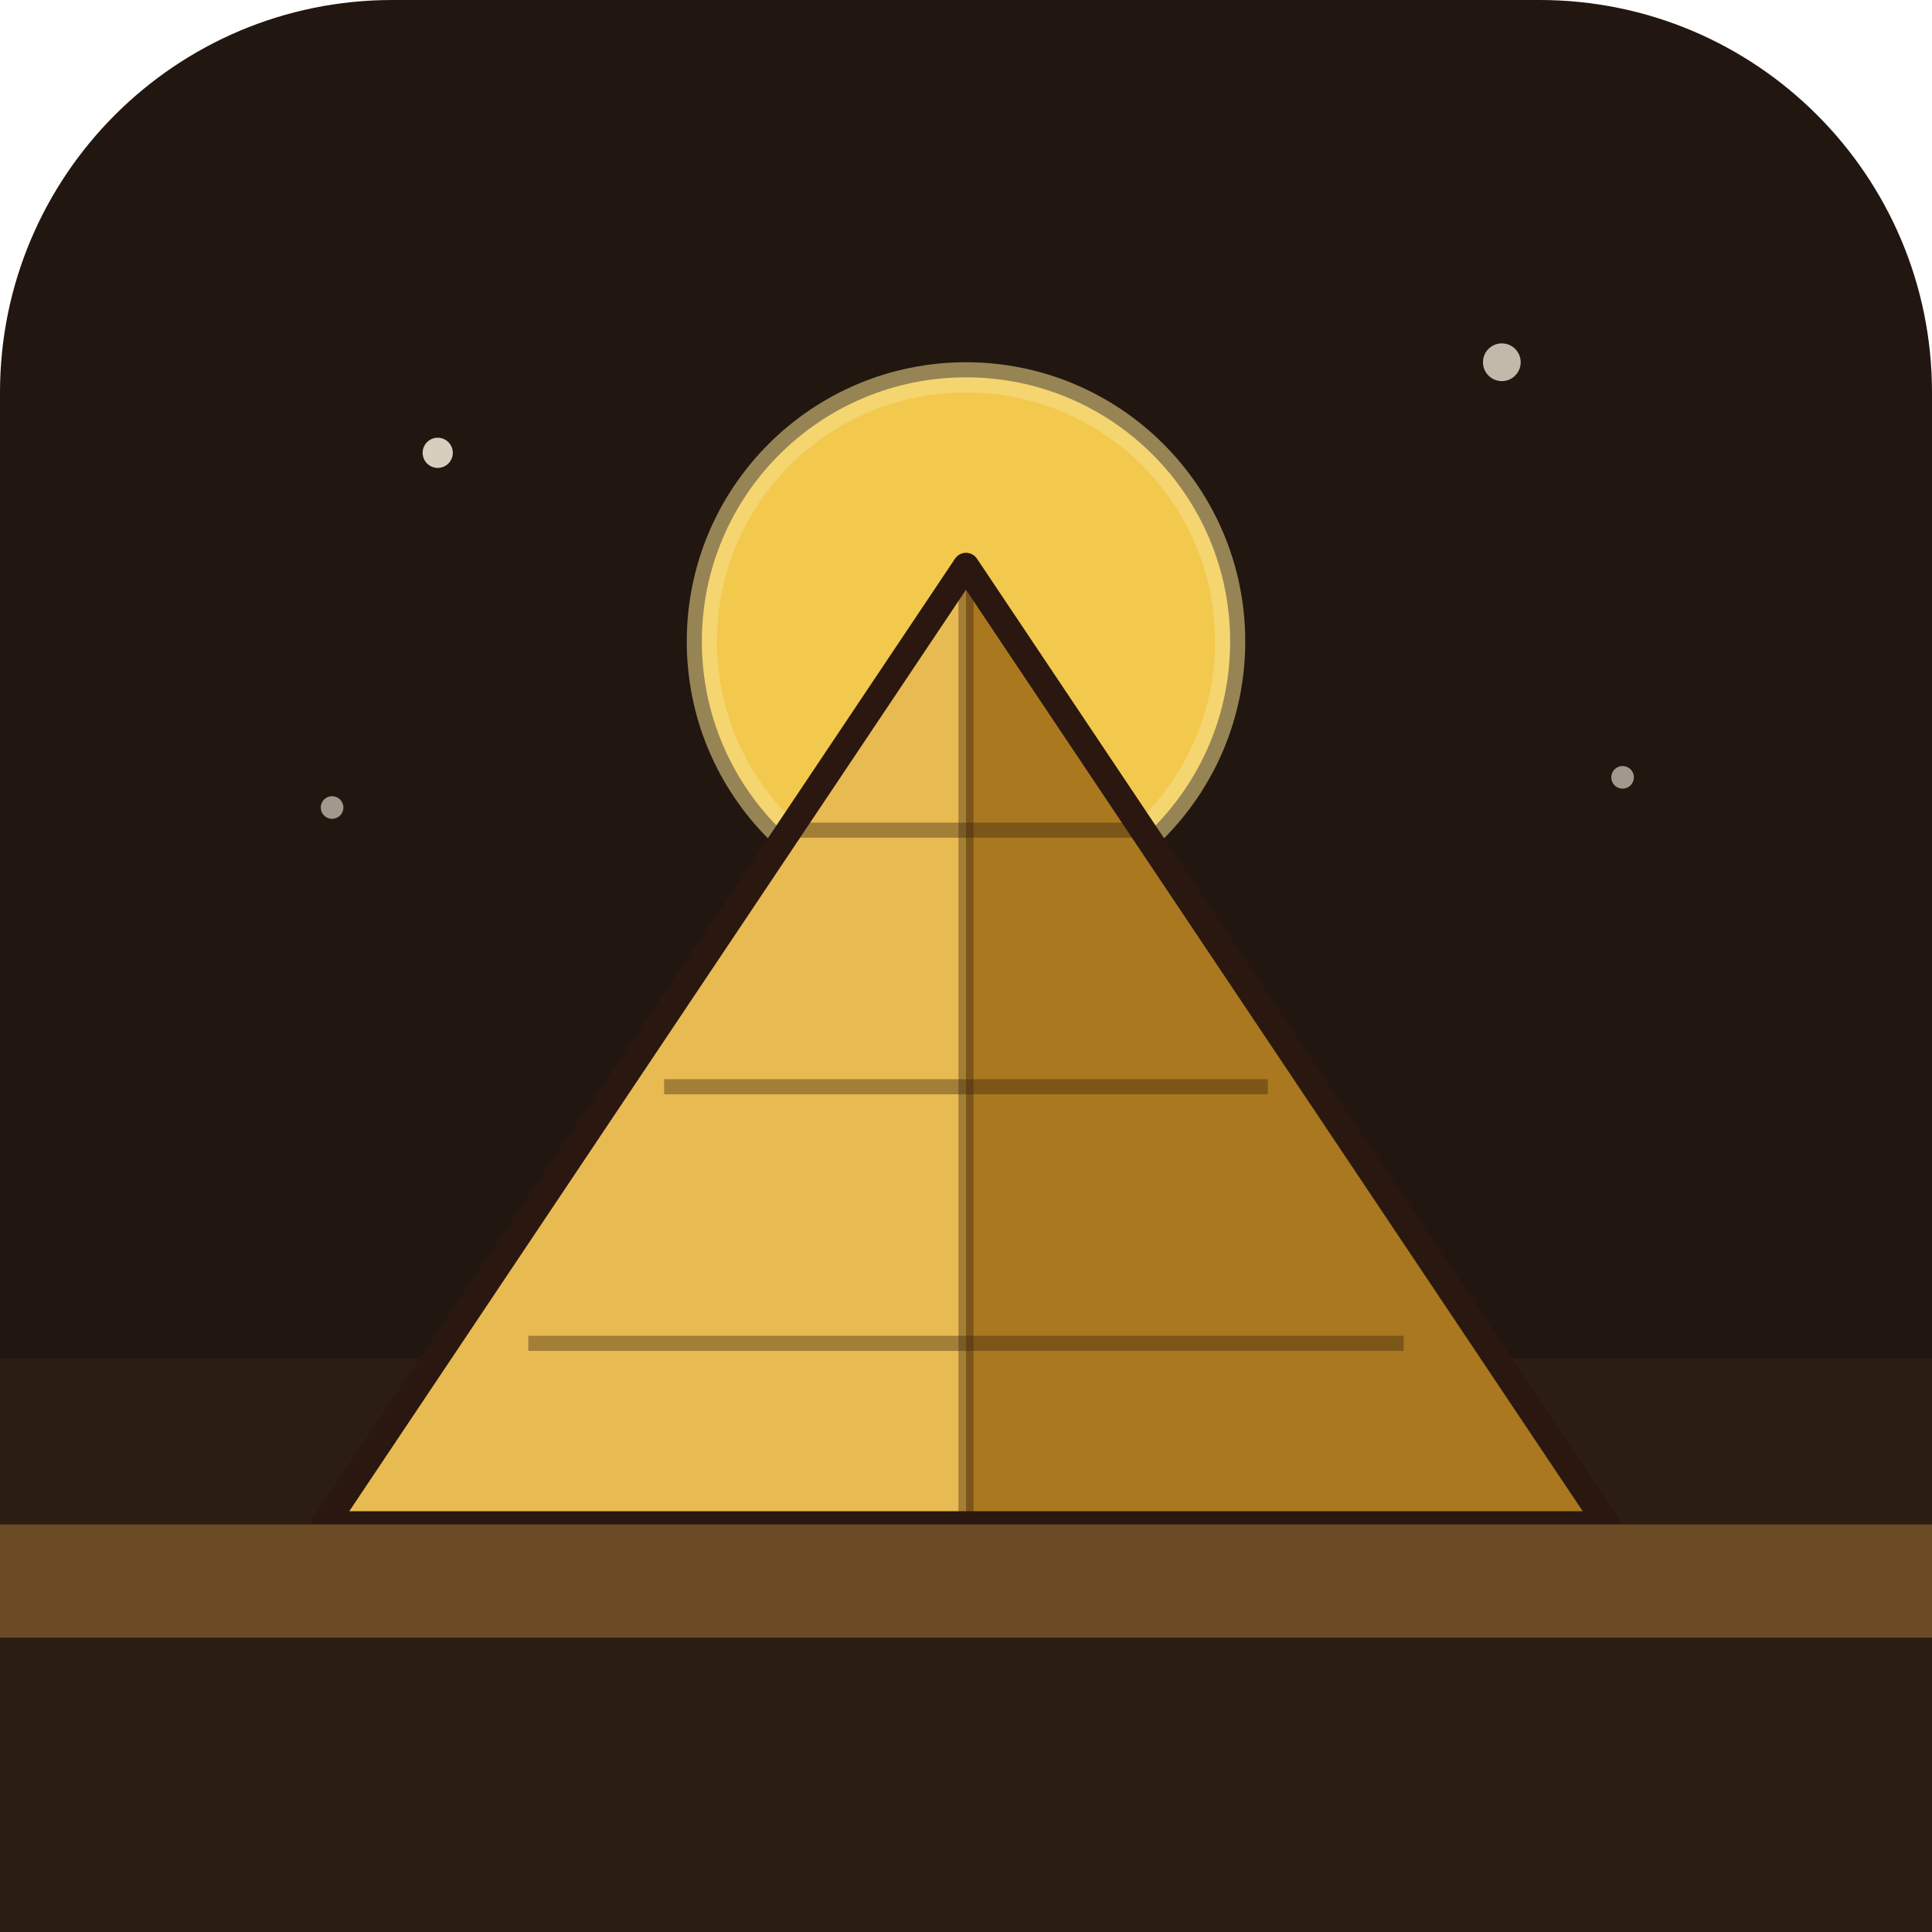
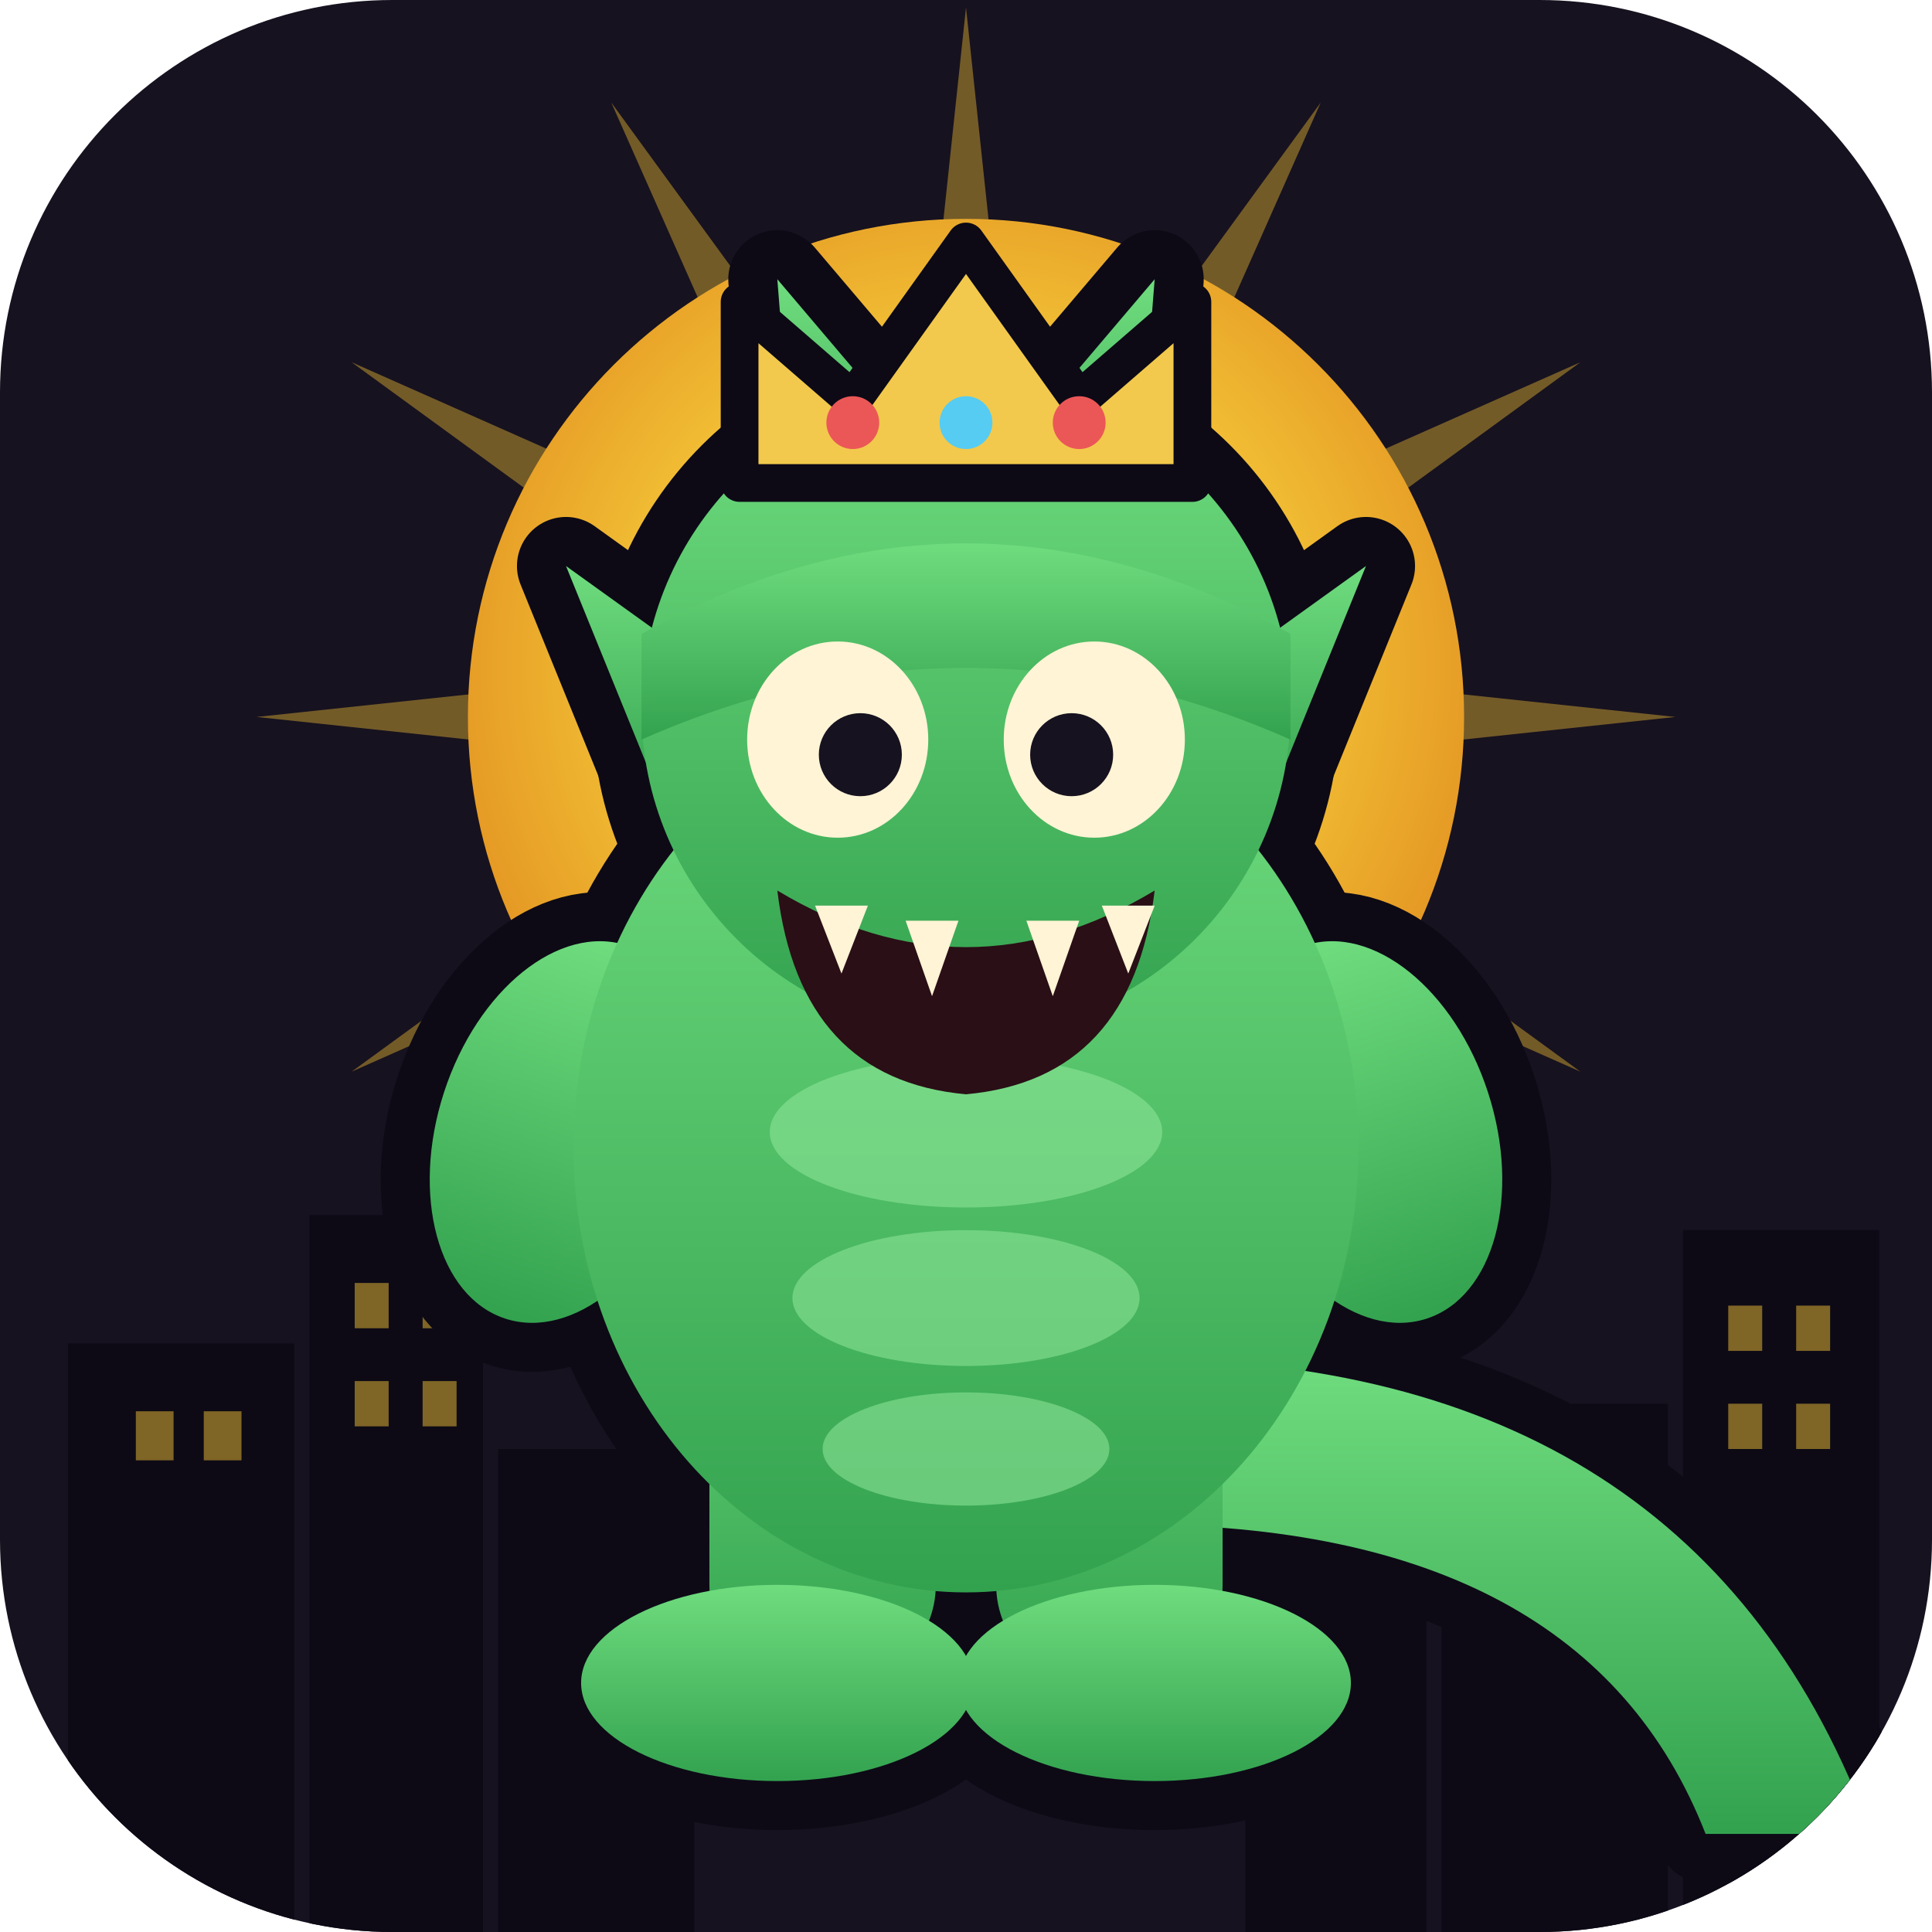
<svg xmlns="http://www.w3.org/2000/svg" viewBox="0 0 512 512" width="512" height="512">
-   <rect x="0" y="0" width="512" height="512" rx="104" fill="#221610" />
-   <rect x="0" y="360" width="512" height="152" fill="#2c1d12" />
-   <circle cx="256" cy="170" r="70" fill="#f2c94c" />
-   <circle cx="256" cy="170" r="70" fill="none" stroke="#f7dd8f" stroke-opacity="0.55" stroke-width="8" />
-   <circle cx="116" cy="120" r="4" fill="#f7efdd" opacity="0.85" />
-   <circle cx="398" cy="96" r="5" fill="#f7efdd" opacity="0.75" />
-   <circle cx="430" cy="206" r="3" fill="#f7efdd" opacity="0.6" />
-   <circle cx="88" cy="214" r="3" fill="#f7efdd" opacity="0.6" />
-   <polygon points="256,150 256,404 86,404" fill="#e8ba52" />
-   <polygon points="256,150 426,404 256,404" fill="#a9781f" />
-   <g stroke="#3a2410" stroke-opacity="0.4" stroke-width="4" fill="none">
-     <line x1="256" y1="150" x2="256" y2="404" />
-     <line x1="210" y1="220" x2="302" y2="220" />
-     <line x1="176" y1="288" x2="336" y2="288" />
-     <line x1="140" y1="356" x2="372" y2="356" />
+   <defs>
+     <clipPath id="badge">
+       <rect x="0" y="0" width="512" height="512" rx="104" />
+     </clipPath>
+     <radialGradient id="sun" cx="50%" cy="45%" r="60%">
+       <stop offset="0%" stop-color="#ffe9a3" />
+       <stop offset="55%" stop-color="#f2c035" />
+       <stop offset="100%" stop-color="#e08a1e" />
+     </radialGradient>
+     <linearGradient id="beastfill" x1="0" y1="0" x2="0" y2="1">
+       <stop offset="0%" stop-color="#6fdc7e" />
+       <stop offset="100%" stop-color="#33a24f" />
+     </linearGradient>
+     <g id="beast">
+       <path d="M300,360 Q450,360 496,486 L452,486 Q420,404 300,404 Z" />
+       <path d="M176,214 L150,150 L214,196 Z" />
+       <path d="M212,150 L206,74 L262,140 Z" />
+       <path d="M300,150 L306,74 L250,140 Z" />
+       <path d="M336,214 L362,150 L298,196 Z" />
+       <rect x="188" y="322" width="60" height="124" rx="26" />
+       <rect x="264" y="322" width="60" height="124" rx="26" />
+       <ellipse cx="206" cy="446" rx="52" ry="26" />
+       <ellipse cx="306" cy="446" rx="52" ry="26" />
+       <ellipse cx="150" cy="300" rx="34" ry="52" transform="rotate(18 150 300)" />
+       <ellipse cx="362" cy="300" rx="34" ry="52" transform="rotate(-18 362 300)" />
+       <ellipse cx="256" cy="304" rx="104" ry="118" />
+       <circle cx="256" cy="188" r="86" />
+       <path d="M170,168 Q256,120 342,168 L342,196 Q256,158 170,196 Z" />
+     </g>
+   </defs>
+   <rect x="0" y="0" width="512" height="512" rx="104" fill="#17121f" />
+   <g clip-path="url(#badge)">
+     <g fill="#f2c035" opacity="0.42">
+       <g id="ray">
+         <polygon points="256,2 236,190 276,190" />
+       </g>
+       <use href="#ray" transform="rotate(30 256 190)" />
+       <use href="#ray" transform="rotate(60 256 190)" />
+       <use href="#ray" transform="rotate(90 256 190)" />
+       <use href="#ray" transform="rotate(120 256 190)" />
+       <use href="#ray" transform="rotate(150 256 190)" />
+       <use href="#ray" transform="rotate(180 256 190)" />
+       <use href="#ray" transform="rotate(210 256 190)" />
+       <use href="#ray" transform="rotate(240 256 190)" />
+       <use href="#ray" transform="rotate(270 256 190)" />
+       <use href="#ray" transform="rotate(300 256 190)" />
+       <use href="#ray" transform="rotate(330 256 190)" />
+     </g>
+     <circle cx="256" cy="190" r="132" fill="url(#sun)" />
+     <g fill="#0d0a16">
+       <rect x="18" y="356" width="60" height="160" />
+       <rect x="82" y="322" width="46" height="194" />
+       <rect x="132" y="384" width="52" height="132" />
+       <rect x="330" y="340" width="48" height="176" />
+       <rect x="382" y="372" width="60" height="144" />
+       <rect x="446" y="326" width="52" height="190" />
+     </g>
+     <g fill="#f2c035" opacity="0.5">
+       <rect x="94" y="340" width="9" height="12" />
+       <rect x="112" y="340" width="9" height="12" />
+       <rect x="94" y="366" width="9" height="12" />
+       <rect x="112" y="366" width="9" height="12" />
+       <rect x="458" y="346" width="9" height="12" />
+       <rect x="476" y="346" width="9" height="12" />
+       <rect x="458" y="372" width="9" height="12" />
+       <rect x="476" y="372" width="9" height="12" />
+       <rect x="36" y="374" width="10" height="13" />
+       <rect x="54" y="374" width="10" height="13" />
+     </g>
+     <use href="#beast" fill="#0d0a16" stroke="#0d0a16" stroke-width="26" stroke-linejoin="round" />
+     <use href="#beast" fill="url(#beastfill)" />
+     <g fill="#8fe89b" opacity="0.55">
+       <ellipse cx="256" cy="300" rx="52" ry="20" />
+       <ellipse cx="256" cy="344" rx="46" ry="18" />
+       <ellipse cx="256" cy="384" rx="38" ry="15" />
+     </g>
+     <g>
+       <ellipse cx="222" cy="196" rx="24" ry="26" fill="#fff4d6" />
+       <ellipse cx="290" cy="196" rx="24" ry="26" fill="#fff4d6" />
+       <circle cx="228" cy="200" r="11" fill="#17121f" />
+       <circle cx="284" cy="200" r="11" fill="#17121f" />
+     </g>
+     <path d="M206,236 Q256,266 306,236 Q300,286 256,290 Q212,286 206,236 Z" fill="#2a0f16" />
+     <g fill="#fff4d6">
+       <polygon points="216,240 230,240 223,258" />
+       <polygon points="240,244 254,244 247,264" />
+       <polygon points="272,244 286,244 279,264" />
+       <polygon points="292,240 306,240 299,258" />
+     </g>
+     <path d="M196,128 L196,80 L226,106 L256,64 L286,106 L316,80 L316,128 Z" fill="#f2c94c" stroke="#0d0a16" stroke-width="10" stroke-linejoin="round" />
+     <circle cx="226" cy="112" r="7" fill="#eb5757" />
+     <circle cx="256" cy="112" r="7" fill="#56ccf2" />
+     <circle cx="286" cy="112" r="7" fill="#eb5757" />
  </g>
-   <polygon points="256,150 426,404 86,404" fill="none" stroke="#2a1710" stroke-width="7" stroke-linejoin="round" />
-   <rect x="0" y="404" width="512" height="30" fill="#6b4a26" />
</svg>
